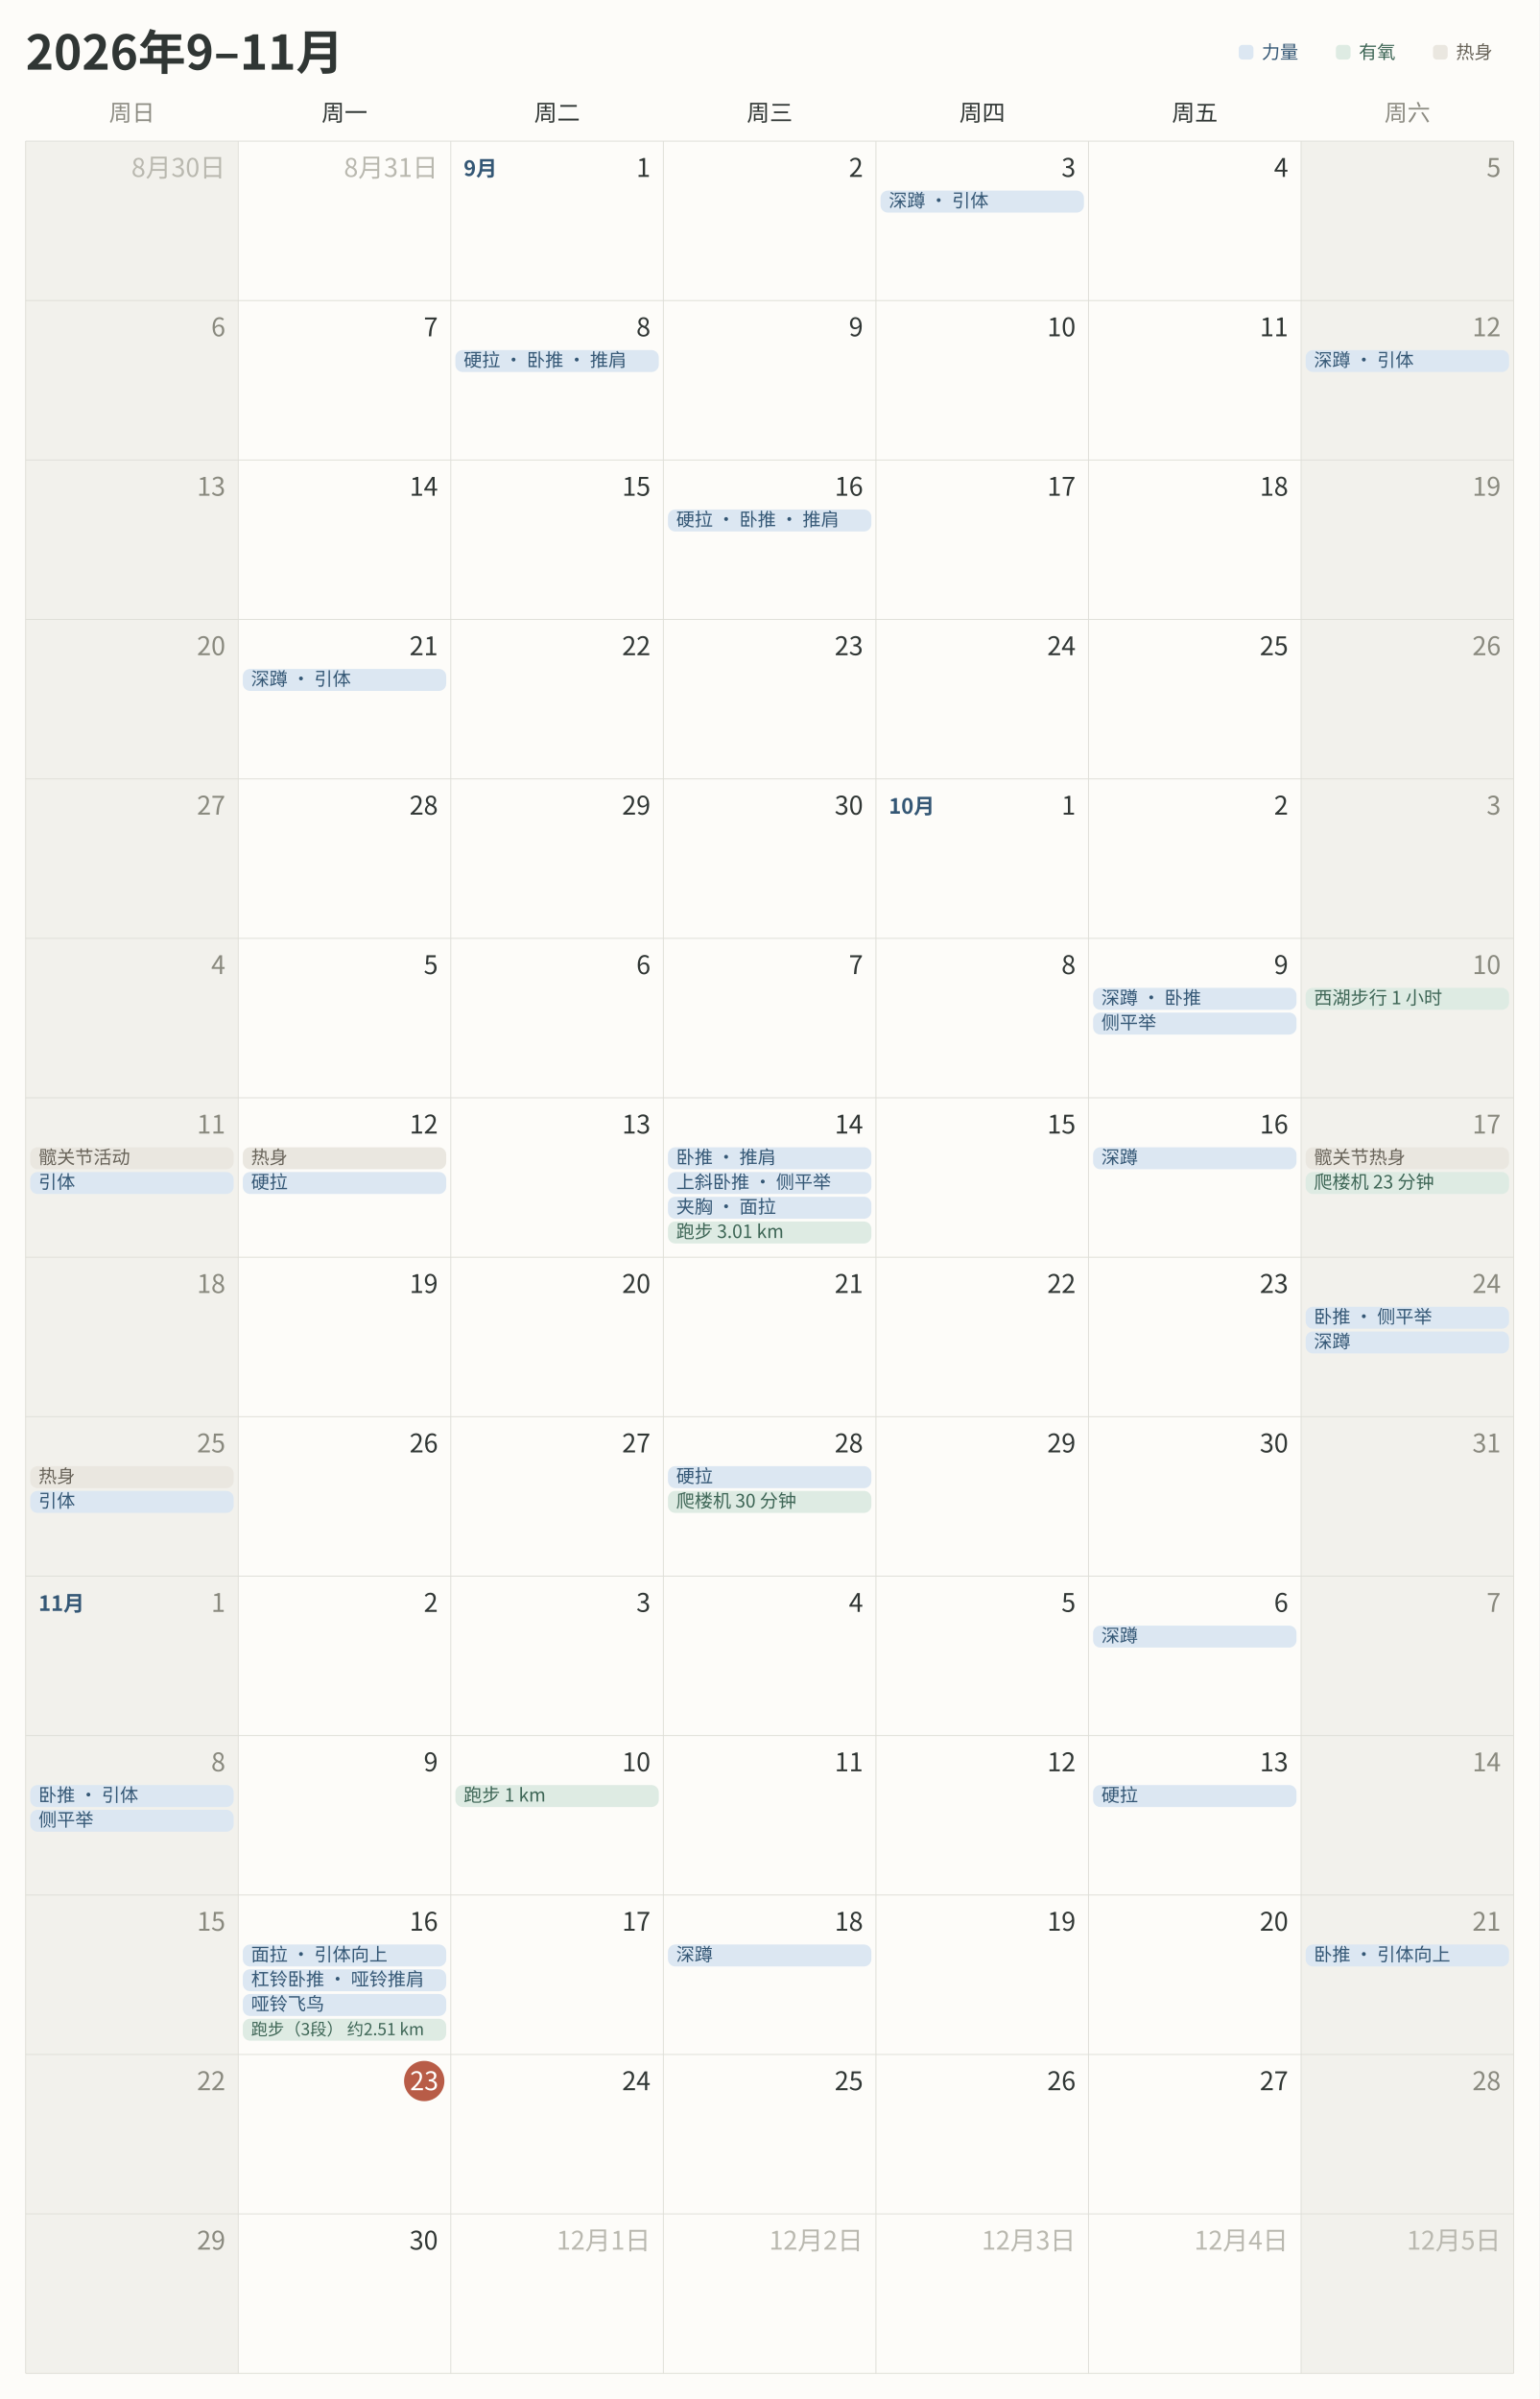
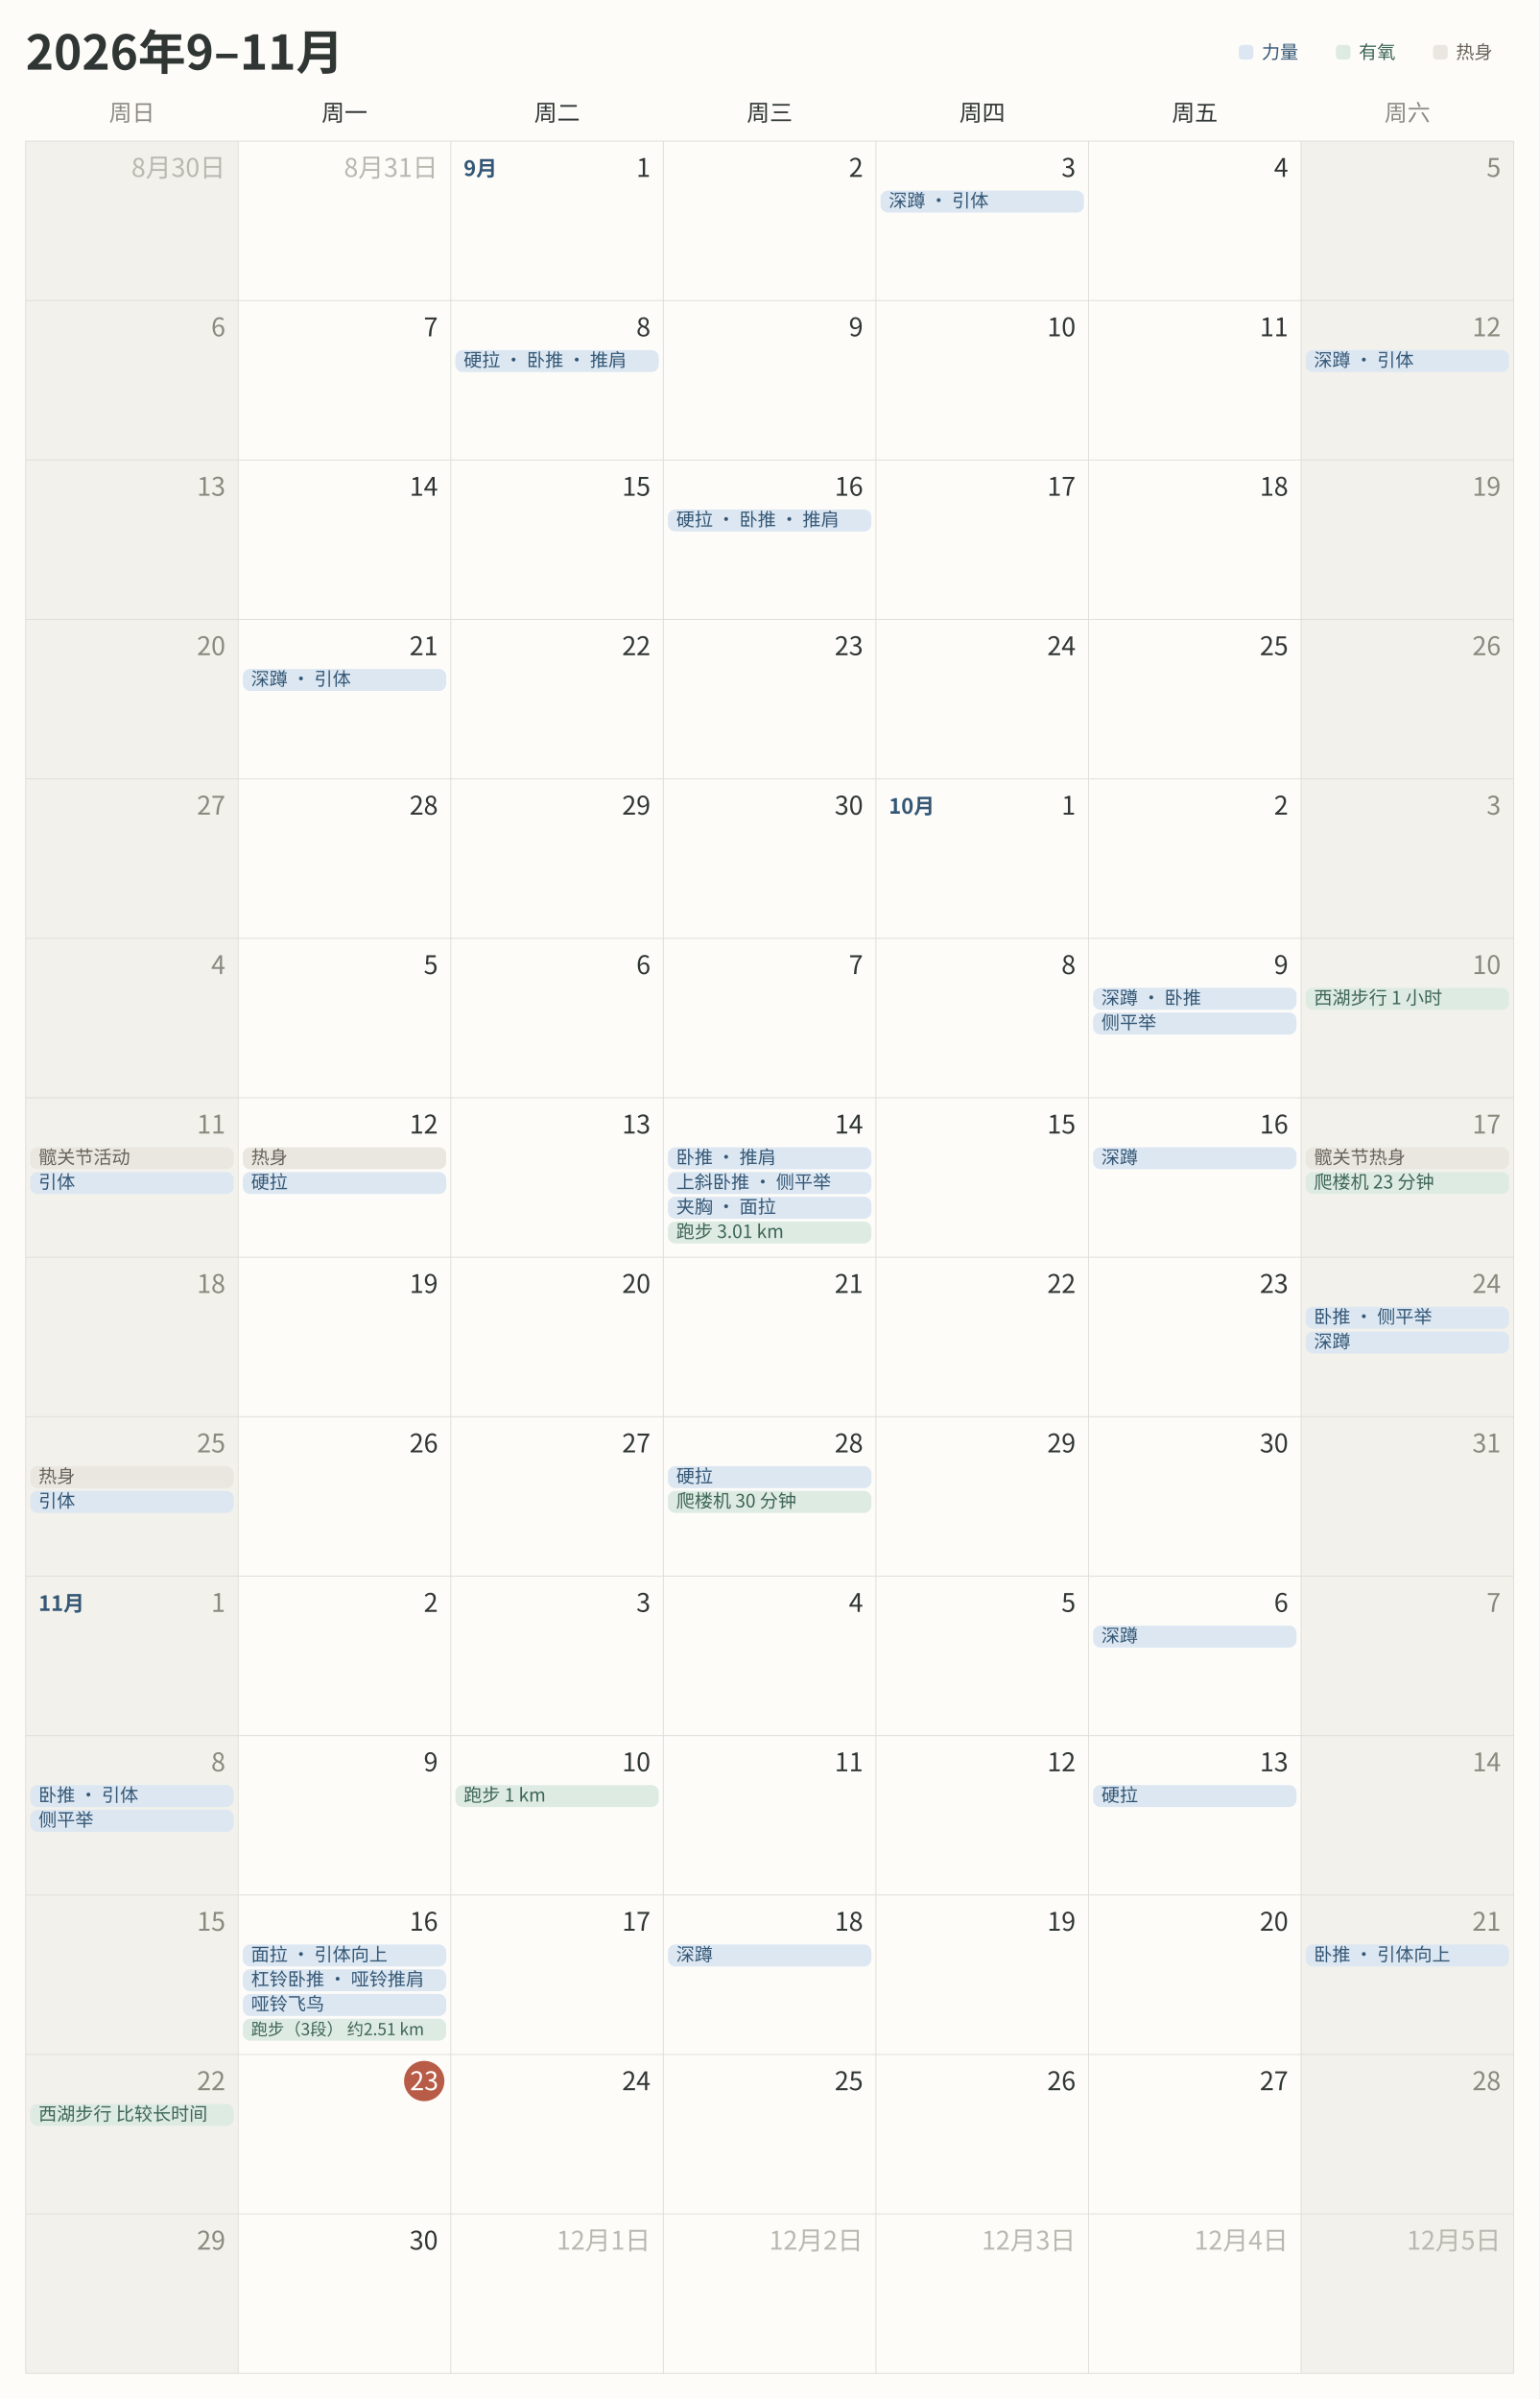
<svg xmlns="http://www.w3.org/2000/svg" width="1680" height="2618" viewBox="0 0 1680 2618" role="img" aria-labelledby="title description">
  <rect width="1680" height="2618" fill="#fdfcf9" />
  <g font-family="-apple-system, BlinkMacSystemFont, 'PingFang SC', 'Microsoft YaHei', 'Noto Sans CJK SC', sans-serif">
    <text x="28" y="76" font-size="52" font-weight="700" fill="#303634">2026年9–11月</text>
    <rect x="1352" y="49" width="16" height="16" rx="4" fill="#dce7f2" />
    <text x="1377" y="64" font-size="20" fill="#345775">力量</text>
    <rect x="1458" y="49" width="16" height="16" rx="4" fill="#deebe3" />
    <text x="1483" y="64" font-size="20" fill="#3d6555">有氧</text>
    <rect x="1564" y="49" width="16" height="16" rx="4" fill="#eae7e0" />
    <text x="1589" y="64" font-size="20" fill="#686359">热身</text>
    <text x="144.0" y="132" text-anchor="middle" font-size="25" fill="#8c8b82">周日</text>
    <text x="376.0" y="132" text-anchor="middle" font-size="25" fill="#303634">周一</text>
    <text x="608.0" y="132" text-anchor="middle" font-size="25" fill="#303634">周二</text>
    <text x="840.0" y="132" text-anchor="middle" font-size="25" fill="#303634">周三</text>
    <text x="1072.0" y="132" text-anchor="middle" font-size="25" fill="#303634">周四</text>
    <text x="1304.0" y="132" text-anchor="middle" font-size="25" fill="#303634">周五</text>
    <text x="1536.0" y="132" text-anchor="middle" font-size="25" fill="#8c8b82">周六</text>
    <rect x="28" y="154" width="232" height="174" fill="#f2f1ec" />
    <text x="246" y="193" text-anchor="end" font-size="28" fill="#b9b8af">8月30日</text>
    <rect x="260" y="154" width="232" height="174" fill="#fdfcf9" />
    <text x="478" y="193" text-anchor="end" font-size="28" fill="#b9b8af">8月31日</text>
    <rect x="492" y="154" width="232" height="174" fill="#fdfcf9" />
    <text x="506" y="192" font-size="23" font-weight="600" fill="#345775">9月</text>
    <text x="710" y="193" text-anchor="end" font-size="28" fill="#303634">1</text>
    <rect x="724" y="154" width="232" height="174" fill="#fdfcf9" />
    <text x="942" y="193" text-anchor="end" font-size="28" fill="#303634">2</text>
    <rect x="956" y="154" width="232" height="174" fill="#fdfcf9" />
    <text x="1174" y="193" text-anchor="end" font-size="28" fill="#303634">3</text>
    <g>
      <rect x="961" y="208" width="222" height="24" rx="8" fill="#dce7f2" />
      <text x="970" y="226" font-size="20.00" fill="#345775">深蹲 · 引体</text>
    </g>
    <rect x="1188" y="154" width="232" height="174" fill="#fdfcf9" />
    <text x="1406" y="193" text-anchor="end" font-size="28" fill="#303634">4</text>
    <rect x="1420" y="154" width="232" height="174" fill="#f2f1ec" />
    <text x="1638" y="193" text-anchor="end" font-size="28" fill="#89897e">5</text>
    <rect x="28" y="328" width="232" height="174" fill="#f2f1ec" />
    <text x="246" y="367" text-anchor="end" font-size="28" fill="#89897e">6</text>
    <rect x="260" y="328" width="232" height="174" fill="#fdfcf9" />
    <text x="478" y="367" text-anchor="end" font-size="28" fill="#303634">7</text>
    <rect x="492" y="328" width="232" height="174" fill="#fdfcf9" />
    <text x="710" y="367" text-anchor="end" font-size="28" fill="#303634">8</text>
    <g>
      <rect x="497" y="382" width="222" height="24" rx="8" fill="#dce7f2" />
      <text x="506" y="400" font-size="20.00" fill="#345775">硬拉 · 卧推 · 推肩</text>
    </g>
    <rect x="724" y="328" width="232" height="174" fill="#fdfcf9" />
    <text x="942" y="367" text-anchor="end" font-size="28" fill="#303634">9</text>
    <rect x="956" y="328" width="232" height="174" fill="#fdfcf9" />
    <text x="1174" y="367" text-anchor="end" font-size="28" fill="#303634">10</text>
    <rect x="1188" y="328" width="232" height="174" fill="#fdfcf9" />
    <text x="1406" y="367" text-anchor="end" font-size="28" fill="#303634">11</text>
    <rect x="1420" y="328" width="232" height="174" fill="#f2f1ec" />
    <text x="1638" y="367" text-anchor="end" font-size="28" fill="#89897e">12</text>
    <g>
      <rect x="1425" y="382" width="222" height="24" rx="8" fill="#dce7f2" />
      <text x="1434" y="400" font-size="20.00" fill="#345775">深蹲 · 引体</text>
    </g>
    <rect x="28" y="502" width="232" height="174" fill="#f2f1ec" />
    <text x="246" y="541" text-anchor="end" font-size="28" fill="#89897e">13</text>
    <rect x="260" y="502" width="232" height="174" fill="#fdfcf9" />
    <text x="478" y="541" text-anchor="end" font-size="28" fill="#303634">14</text>
    <rect x="492" y="502" width="232" height="174" fill="#fdfcf9" />
    <text x="710" y="541" text-anchor="end" font-size="28" fill="#303634">15</text>
    <rect x="724" y="502" width="232" height="174" fill="#fdfcf9" />
    <text x="942" y="541" text-anchor="end" font-size="28" fill="#303634">16</text>
    <g>
      <rect x="729" y="556" width="222" height="24" rx="8" fill="#dce7f2" />
      <text x="738" y="574" font-size="20.00" fill="#345775">硬拉 · 卧推 · 推肩</text>
    </g>
    <rect x="956" y="502" width="232" height="174" fill="#fdfcf9" />
    <text x="1174" y="541" text-anchor="end" font-size="28" fill="#303634">17</text>
    <rect x="1188" y="502" width="232" height="174" fill="#fdfcf9" />
    <text x="1406" y="541" text-anchor="end" font-size="28" fill="#303634">18</text>
    <rect x="1420" y="502" width="232" height="174" fill="#f2f1ec" />
    <text x="1638" y="541" text-anchor="end" font-size="28" fill="#89897e">19</text>
    <rect x="28" y="676" width="232" height="174" fill="#f2f1ec" />
    <text x="246" y="715" text-anchor="end" font-size="28" fill="#89897e">20</text>
    <rect x="260" y="676" width="232" height="174" fill="#fdfcf9" />
    <text x="478" y="715" text-anchor="end" font-size="28" fill="#303634">21</text>
    <g>
      <rect x="265" y="730" width="222" height="24" rx="8" fill="#dce7f2" />
      <text x="274" y="748" font-size="20.00" fill="#345775">深蹲 · 引体</text>
    </g>
    <rect x="492" y="676" width="232" height="174" fill="#fdfcf9" />
    <text x="710" y="715" text-anchor="end" font-size="28" fill="#303634">22</text>
    <rect x="724" y="676" width="232" height="174" fill="#fdfcf9" />
    <text x="942" y="715" text-anchor="end" font-size="28" fill="#303634">23</text>
    <rect x="956" y="676" width="232" height="174" fill="#fdfcf9" />
    <text x="1174" y="715" text-anchor="end" font-size="28" fill="#303634">24</text>
    <rect x="1188" y="676" width="232" height="174" fill="#fdfcf9" />
    <text x="1406" y="715" text-anchor="end" font-size="28" fill="#303634">25</text>
    <rect x="1420" y="676" width="232" height="174" fill="#f2f1ec" />
    <text x="1638" y="715" text-anchor="end" font-size="28" fill="#89897e">26</text>
    <rect x="28" y="850" width="232" height="174" fill="#f2f1ec" />
    <text x="246" y="889" text-anchor="end" font-size="28" fill="#89897e">27</text>
    <rect x="260" y="850" width="232" height="174" fill="#fdfcf9" />
    <text x="478" y="889" text-anchor="end" font-size="28" fill="#303634">28</text>
    <rect x="492" y="850" width="232" height="174" fill="#fdfcf9" />
    <text x="710" y="889" text-anchor="end" font-size="28" fill="#303634">29</text>
    <rect x="724" y="850" width="232" height="174" fill="#fdfcf9" />
    <text x="942" y="889" text-anchor="end" font-size="28" fill="#303634">30</text>
    <rect x="956" y="850" width="232" height="174" fill="#fdfcf9" />
    <text x="970" y="888" font-size="23" font-weight="600" fill="#345775">10月</text>
    <text x="1174" y="889" text-anchor="end" font-size="28" fill="#303634">1</text>
    <rect x="1188" y="850" width="232" height="174" fill="#fdfcf9" />
    <text x="1406" y="889" text-anchor="end" font-size="28" fill="#303634">2</text>
    <rect x="1420" y="850" width="232" height="174" fill="#f2f1ec" />
    <text x="1638" y="889" text-anchor="end" font-size="28" fill="#89897e">3</text>
    <rect x="28" y="1024" width="232" height="174" fill="#f2f1ec" />
    <text x="246" y="1063" text-anchor="end" font-size="28" fill="#89897e">4</text>
    <rect x="260" y="1024" width="232" height="174" fill="#fdfcf9" />
    <text x="478" y="1063" text-anchor="end" font-size="28" fill="#303634">5</text>
    <rect x="492" y="1024" width="232" height="174" fill="#fdfcf9" />
    <text x="710" y="1063" text-anchor="end" font-size="28" fill="#303634">6</text>
    <rect x="724" y="1024" width="232" height="174" fill="#fdfcf9" />
    <text x="942" y="1063" text-anchor="end" font-size="28" fill="#303634">7</text>
    <rect x="956" y="1024" width="232" height="174" fill="#fdfcf9" />
    <text x="1174" y="1063" text-anchor="end" font-size="28" fill="#303634">8</text>
    <rect x="1188" y="1024" width="232" height="174" fill="#fdfcf9" />
    <text x="1406" y="1063" text-anchor="end" font-size="28" fill="#303634">9</text>
    <g>
      <rect x="1193" y="1078" width="222" height="24" rx="8" fill="#dce7f2" />
      <text x="1202" y="1096" font-size="20.00" fill="#345775">深蹲 · 卧推</text>
    </g>
    <g>
      <rect x="1193" y="1105" width="222" height="24" rx="8" fill="#dce7f2" />
      <text x="1202" y="1123" font-size="20.00" fill="#345775">侧平举</text>
    </g>
    <rect x="1420" y="1024" width="232" height="174" fill="#f2f1ec" />
    <text x="1638" y="1063" text-anchor="end" font-size="28" fill="#89897e">10</text>
    <g>
      <rect x="1425" y="1078" width="222" height="24" rx="8" fill="#deebe3" />
      <text x="1434" y="1096" font-size="20.00" fill="#3d6555">西湖步行 1 小时</text>
    </g>
    <rect x="28" y="1198" width="232" height="174" fill="#f2f1ec" />
    <text x="246" y="1237" text-anchor="end" font-size="28" fill="#89897e">11</text>
    <g>
      <rect x="33" y="1252" width="222" height="24" rx="8" fill="#eae7e0" />
      <text x="42" y="1270" font-size="20.00" fill="#686359">髋关节活动</text>
    </g>
    <g>
      <rect x="33" y="1279" width="222" height="24" rx="8" fill="#dce7f2" />
      <text x="42" y="1297" font-size="20.00" fill="#345775">引体</text>
    </g>
    <rect x="260" y="1198" width="232" height="174" fill="#fdfcf9" />
    <text x="478" y="1237" text-anchor="end" font-size="28" fill="#303634">12</text>
    <g>
      <rect x="265" y="1252" width="222" height="24" rx="8" fill="#eae7e0" />
      <text x="274" y="1270" font-size="20.00" fill="#686359">热身</text>
    </g>
    <g>
      <rect x="265" y="1279" width="222" height="24" rx="8" fill="#dce7f2" />
      <text x="274" y="1297" font-size="20.00" fill="#345775">硬拉</text>
    </g>
    <rect x="492" y="1198" width="232" height="174" fill="#fdfcf9" />
    <text x="710" y="1237" text-anchor="end" font-size="28" fill="#303634">13</text>
    <rect x="724" y="1198" width="232" height="174" fill="#fdfcf9" />
    <text x="942" y="1237" text-anchor="end" font-size="28" fill="#303634">14</text>
    <g>
      <rect x="729" y="1252" width="222" height="24" rx="8" fill="#dce7f2" />
      <text x="738" y="1270" font-size="20.00" fill="#345775">卧推 · 推肩</text>
    </g>
    <g>
      <rect x="729" y="1279" width="222" height="24" rx="8" fill="#dce7f2" />
      <text x="738" y="1297" font-size="20.00" fill="#345775">上斜卧推 · 侧平举</text>
    </g>
    <g>
      <rect x="729" y="1306" width="222" height="24" rx="8" fill="#dce7f2" />
      <text x="738" y="1324" font-size="20.00" fill="#345775">夹胸 · 面拉</text>
    </g>
    <g>
      <rect x="729" y="1333" width="222" height="24" rx="8" fill="#deebe3" />
      <text x="738" y="1351" font-size="20.00" fill="#3d6555">跑步 3.01 km</text>
    </g>
    <rect x="956" y="1198" width="232" height="174" fill="#fdfcf9" />
    <text x="1174" y="1237" text-anchor="end" font-size="28" fill="#303634">15</text>
    <rect x="1188" y="1198" width="232" height="174" fill="#fdfcf9" />
    <text x="1406" y="1237" text-anchor="end" font-size="28" fill="#303634">16</text>
    <g>
      <rect x="1193" y="1252" width="222" height="24" rx="8" fill="#dce7f2" />
      <text x="1202" y="1270" font-size="20.00" fill="#345775">深蹲</text>
    </g>
    <rect x="1420" y="1198" width="232" height="174" fill="#f2f1ec" />
    <text x="1638" y="1237" text-anchor="end" font-size="28" fill="#89897e">17</text>
    <g>
      <rect x="1425" y="1252" width="222" height="24" rx="8" fill="#eae7e0" />
      <text x="1434" y="1270" font-size="20.00" fill="#686359">髋关节热身</text>
    </g>
    <g>
      <rect x="1425" y="1279" width="222" height="24" rx="8" fill="#deebe3" />
      <text x="1434" y="1297" font-size="20.00" fill="#3d6555">爬楼机 23 分钟</text>
    </g>
    <rect x="28" y="1372" width="232" height="174" fill="#f2f1ec" />
    <text x="246" y="1411" text-anchor="end" font-size="28" fill="#89897e">18</text>
    <rect x="260" y="1372" width="232" height="174" fill="#fdfcf9" />
    <text x="478" y="1411" text-anchor="end" font-size="28" fill="#303634">19</text>
    <rect x="492" y="1372" width="232" height="174" fill="#fdfcf9" />
    <text x="710" y="1411" text-anchor="end" font-size="28" fill="#303634">20</text>
    <rect x="724" y="1372" width="232" height="174" fill="#fdfcf9" />
    <text x="942" y="1411" text-anchor="end" font-size="28" fill="#303634">21</text>
    <rect x="956" y="1372" width="232" height="174" fill="#fdfcf9" />
    <text x="1174" y="1411" text-anchor="end" font-size="28" fill="#303634">22</text>
    <rect x="1188" y="1372" width="232" height="174" fill="#fdfcf9" />
    <text x="1406" y="1411" text-anchor="end" font-size="28" fill="#303634">23</text>
    <rect x="1420" y="1372" width="232" height="174" fill="#f2f1ec" />
    <text x="1638" y="1411" text-anchor="end" font-size="28" fill="#89897e">24</text>
    <g>
      <rect x="1425" y="1426" width="222" height="24" rx="8" fill="#dce7f2" />
      <text x="1434" y="1444" font-size="20.00" fill="#345775">卧推 · 侧平举</text>
    </g>
    <g>
      <rect x="1425" y="1453" width="222" height="24" rx="8" fill="#dce7f2" />
      <text x="1434" y="1471" font-size="20.00" fill="#345775">深蹲</text>
    </g>
    <rect x="28" y="1546" width="232" height="174" fill="#f2f1ec" />
    <text x="246" y="1585" text-anchor="end" font-size="28" fill="#89897e">25</text>
    <g>
      <rect x="33" y="1600" width="222" height="24" rx="8" fill="#eae7e0" />
      <text x="42" y="1618" font-size="20.00" fill="#686359">热身</text>
    </g>
    <g>
      <rect x="33" y="1627" width="222" height="24" rx="8" fill="#dce7f2" />
      <text x="42" y="1645" font-size="20.00" fill="#345775">引体</text>
    </g>
    <rect x="260" y="1546" width="232" height="174" fill="#fdfcf9" />
    <text x="478" y="1585" text-anchor="end" font-size="28" fill="#303634">26</text>
    <rect x="492" y="1546" width="232" height="174" fill="#fdfcf9" />
    <text x="710" y="1585" text-anchor="end" font-size="28" fill="#303634">27</text>
    <rect x="724" y="1546" width="232" height="174" fill="#fdfcf9" />
    <text x="942" y="1585" text-anchor="end" font-size="28" fill="#303634">28</text>
    <g>
      <rect x="729" y="1600" width="222" height="24" rx="8" fill="#dce7f2" />
      <text x="738" y="1618" font-size="20.00" fill="#345775">硬拉</text>
    </g>
    <g>
      <rect x="729" y="1627" width="222" height="24" rx="8" fill="#deebe3" />
      <text x="738" y="1645" font-size="20.00" fill="#3d6555">爬楼机 30 分钟</text>
    </g>
    <rect x="956" y="1546" width="232" height="174" fill="#fdfcf9" />
    <text x="1174" y="1585" text-anchor="end" font-size="28" fill="#303634">29</text>
    <rect x="1188" y="1546" width="232" height="174" fill="#fdfcf9" />
    <text x="1406" y="1585" text-anchor="end" font-size="28" fill="#303634">30</text>
    <rect x="1420" y="1546" width="232" height="174" fill="#f2f1ec" />
    <text x="1638" y="1585" text-anchor="end" font-size="28" fill="#89897e">31</text>
    <rect x="28" y="1720" width="232" height="174" fill="#f2f1ec" />
    <text x="42" y="1758" font-size="23" font-weight="600" fill="#345775">11月</text>
    <text x="246" y="1759" text-anchor="end" font-size="28" fill="#89897e">1</text>
    <rect x="260" y="1720" width="232" height="174" fill="#fdfcf9" />
    <text x="478" y="1759" text-anchor="end" font-size="28" fill="#303634">2</text>
    <rect x="492" y="1720" width="232" height="174" fill="#fdfcf9" />
    <text x="710" y="1759" text-anchor="end" font-size="28" fill="#303634">3</text>
    <rect x="724" y="1720" width="232" height="174" fill="#fdfcf9" />
    <text x="942" y="1759" text-anchor="end" font-size="28" fill="#303634">4</text>
    <rect x="956" y="1720" width="232" height="174" fill="#fdfcf9" />
    <text x="1174" y="1759" text-anchor="end" font-size="28" fill="#303634">5</text>
    <rect x="1188" y="1720" width="232" height="174" fill="#fdfcf9" />
    <text x="1406" y="1759" text-anchor="end" font-size="28" fill="#303634">6</text>
    <g>
      <rect x="1193" y="1774" width="222" height="24" rx="8" fill="#dce7f2" />
      <text x="1202" y="1792" font-size="20.00" fill="#345775">深蹲</text>
    </g>
    <rect x="1420" y="1720" width="232" height="174" fill="#f2f1ec" />
    <text x="1638" y="1759" text-anchor="end" font-size="28" fill="#89897e">7</text>
    <rect x="28" y="1894" width="232" height="174" fill="#f2f1ec" />
    <text x="246" y="1933" text-anchor="end" font-size="28" fill="#89897e">8</text>
    <g>
      <rect x="33" y="1948" width="222" height="24" rx="8" fill="#dce7f2" />
      <text x="42" y="1966" font-size="20.00" fill="#345775">卧推 · 引体</text>
    </g>
    <g>
      <rect x="33" y="1975" width="222" height="24" rx="8" fill="#dce7f2" />
      <text x="42" y="1993" font-size="20.00" fill="#345775">侧平举</text>
    </g>
    <rect x="260" y="1894" width="232" height="174" fill="#fdfcf9" />
    <text x="478" y="1933" text-anchor="end" font-size="28" fill="#303634">9</text>
    <rect x="492" y="1894" width="232" height="174" fill="#fdfcf9" />
    <text x="710" y="1933" text-anchor="end" font-size="28" fill="#303634">10</text>
    <g>
      <rect x="497" y="1948" width="222" height="24" rx="8" fill="#deebe3" />
      <text x="506" y="1966" font-size="20.00" fill="#3d6555">跑步 1 km</text>
    </g>
    <rect x="724" y="1894" width="232" height="174" fill="#fdfcf9" />
    <text x="942" y="1933" text-anchor="end" font-size="28" fill="#303634">11</text>
    <rect x="956" y="1894" width="232" height="174" fill="#fdfcf9" />
    <text x="1174" y="1933" text-anchor="end" font-size="28" fill="#303634">12</text>
    <rect x="1188" y="1894" width="232" height="174" fill="#fdfcf9" />
    <text x="1406" y="1933" text-anchor="end" font-size="28" fill="#303634">13</text>
    <g>
      <rect x="1193" y="1948" width="222" height="24" rx="8" fill="#dce7f2" />
      <text x="1202" y="1966" font-size="20.00" fill="#345775">硬拉</text>
    </g>
    <rect x="1420" y="1894" width="232" height="174" fill="#f2f1ec" />
    <text x="1638" y="1933" text-anchor="end" font-size="28" fill="#89897e">14</text>
    <rect x="28" y="2068" width="232" height="174" fill="#f2f1ec" />
    <text x="246" y="2107" text-anchor="end" font-size="28" fill="#89897e">15</text>
    <rect x="260" y="2068" width="232" height="174" fill="#fdfcf9" />
    <text x="478" y="2107" text-anchor="end" font-size="28" fill="#303634">16</text>
    <g>
      <rect x="265" y="2122" width="222" height="24" rx="8" fill="#dce7f2" />
      <text x="274" y="2140" font-size="20.00" fill="#345775">面拉 · 引体向上</text>
    </g>
    <g>
      <rect x="265" y="2149" width="222" height="24" rx="8" fill="#dce7f2" />
      <text x="274" y="2167" font-size="20.00" fill="#345775">杠铃卧推 · 哑铃推肩</text>
    </g>
    <g>
      <rect x="265" y="2176" width="222" height="24" rx="8" fill="#dce7f2" />
      <text x="274" y="2194" font-size="20.00" fill="#345775">哑铃飞鸟</text>
    </g>
    <g>
      <rect x="265" y="2203" width="222" height="24" rx="8" fill="#deebe3" />
      <text x="274" y="2221" font-size="18.12" fill="#3d6555">跑步（3段） 约2.51 km</text>
    </g>
    <rect x="492" y="2068" width="232" height="174" fill="#fdfcf9" />
    <text x="710" y="2107" text-anchor="end" font-size="28" fill="#303634">17</text>
    <rect x="724" y="2068" width="232" height="174" fill="#fdfcf9" />
    <text x="942" y="2107" text-anchor="end" font-size="28" fill="#303634">18</text>
    <g>
      <rect x="729" y="2122" width="222" height="24" rx="8" fill="#dce7f2" />
      <text x="738" y="2140" font-size="20.00" fill="#345775">深蹲</text>
    </g>
    <rect x="956" y="2068" width="232" height="174" fill="#fdfcf9" />
    <text x="1174" y="2107" text-anchor="end" font-size="28" fill="#303634">19</text>
    <rect x="1188" y="2068" width="232" height="174" fill="#fdfcf9" />
    <text x="1406" y="2107" text-anchor="end" font-size="28" fill="#303634">20</text>
    <rect x="1420" y="2068" width="232" height="174" fill="#f2f1ec" />
    <text x="1638" y="2107" text-anchor="end" font-size="28" fill="#89897e">21</text>
    <g>
      <rect x="1425" y="2122" width="222" height="24" rx="8" fill="#dce7f2" />
      <text x="1434" y="2140" font-size="20.00" fill="#345775">卧推 · 引体向上</text>
    </g>
    <rect x="28" y="2242" width="232" height="174" fill="#f2f1ec" />
    <text x="246" y="2281" text-anchor="end" font-size="28" fill="#89897e">22</text>
+     <g>
+       <rect x="33" y="2296" width="222" height="24" rx="8" fill="#deebe3" />
+       <text x="42" y="2314" font-size="20.00" fill="#3d6555">西湖步行 比较长时间</text>
+     </g>
    <rect x="260" y="2242" width="232" height="174" fill="#fdfcf9" />
    <circle cx="463" cy="2271" r="22" fill="#b85c47" />
    <text x="463" y="2281" text-anchor="middle" font-size="28" fill="#ffffff">23</text>
    <rect x="492" y="2242" width="232" height="174" fill="#fdfcf9" />
    <text x="710" y="2281" text-anchor="end" font-size="28" fill="#303634">24</text>
    <rect x="724" y="2242" width="232" height="174" fill="#fdfcf9" />
    <text x="942" y="2281" text-anchor="end" font-size="28" fill="#303634">25</text>
    <rect x="956" y="2242" width="232" height="174" fill="#fdfcf9" />
    <text x="1174" y="2281" text-anchor="end" font-size="28" fill="#303634">26</text>
    <rect x="1188" y="2242" width="232" height="174" fill="#fdfcf9" />
    <text x="1406" y="2281" text-anchor="end" font-size="28" fill="#303634">27</text>
    <rect x="1420" y="2242" width="232" height="174" fill="#f2f1ec" />
    <text x="1638" y="2281" text-anchor="end" font-size="28" fill="#89897e">28</text>
    <rect x="28" y="2416" width="232" height="174" fill="#f2f1ec" />
    <text x="246" y="2455" text-anchor="end" font-size="28" fill="#89897e">29</text>
    <rect x="260" y="2416" width="232" height="174" fill="#fdfcf9" />
    <text x="478" y="2455" text-anchor="end" font-size="28" fill="#303634">30</text>
    <rect x="492" y="2416" width="232" height="174" fill="#fdfcf9" />
    <text x="710" y="2455" text-anchor="end" font-size="28" fill="#b9b8af">12月1日</text>
    <rect x="724" y="2416" width="232" height="174" fill="#fdfcf9" />
    <text x="942" y="2455" text-anchor="end" font-size="28" fill="#b9b8af">12月2日</text>
    <rect x="956" y="2416" width="232" height="174" fill="#fdfcf9" />
    <text x="1174" y="2455" text-anchor="end" font-size="28" fill="#b9b8af">12月3日</text>
    <rect x="1188" y="2416" width="232" height="174" fill="#fdfcf9" />
    <text x="1406" y="2455" text-anchor="end" font-size="28" fill="#b9b8af">12月4日</text>
    <rect x="1420" y="2416" width="232" height="174" fill="#f2f1ec" />
    <text x="1638" y="2455" text-anchor="end" font-size="28" fill="#b9b8af">12月5日</text>
    <path d="M28,154 V2590" stroke="#deded7" stroke-width="1" />
    <path d="M260,154 V2590" stroke="#deded7" stroke-width="1" />
    <path d="M492,154 V2590" stroke="#deded7" stroke-width="1" />
    <path d="M724,154 V2590" stroke="#deded7" stroke-width="1" />
    <path d="M956,154 V2590" stroke="#deded7" stroke-width="1" />
    <path d="M1188,154 V2590" stroke="#deded7" stroke-width="1" />
    <path d="M1420,154 V2590" stroke="#deded7" stroke-width="1" />
    <path d="M1652,154 V2590" stroke="#deded7" stroke-width="1" />
    <path d="M28,154 H1652" stroke="#deded7" stroke-width="1" />
    <path d="M28,328 H1652" stroke="#deded7" stroke-width="1" />
    <path d="M28,502 H1652" stroke="#deded7" stroke-width="1" />
    <path d="M28,676 H1652" stroke="#deded7" stroke-width="1" />
    <path d="M28,850 H1652" stroke="#deded7" stroke-width="1" />
    <path d="M28,1024 H1652" stroke="#deded7" stroke-width="1" />
    <path d="M28,1198 H1652" stroke="#deded7" stroke-width="1" />
    <path d="M28,1372 H1652" stroke="#deded7" stroke-width="1" />
    <path d="M28,1546 H1652" stroke="#deded7" stroke-width="1" />
    <path d="M28,1720 H1652" stroke="#deded7" stroke-width="1" />
    <path d="M28,1894 H1652" stroke="#deded7" stroke-width="1" />
    <path d="M28,2068 H1652" stroke="#deded7" stroke-width="1" />
    <path d="M28,2242 H1652" stroke="#deded7" stroke-width="1" />
    <path d="M28,2416 H1652" stroke="#deded7" stroke-width="1" />
    <path d="M28,2590 H1652" stroke="#deded7" stroke-width="1" />
  </g>
</svg>
